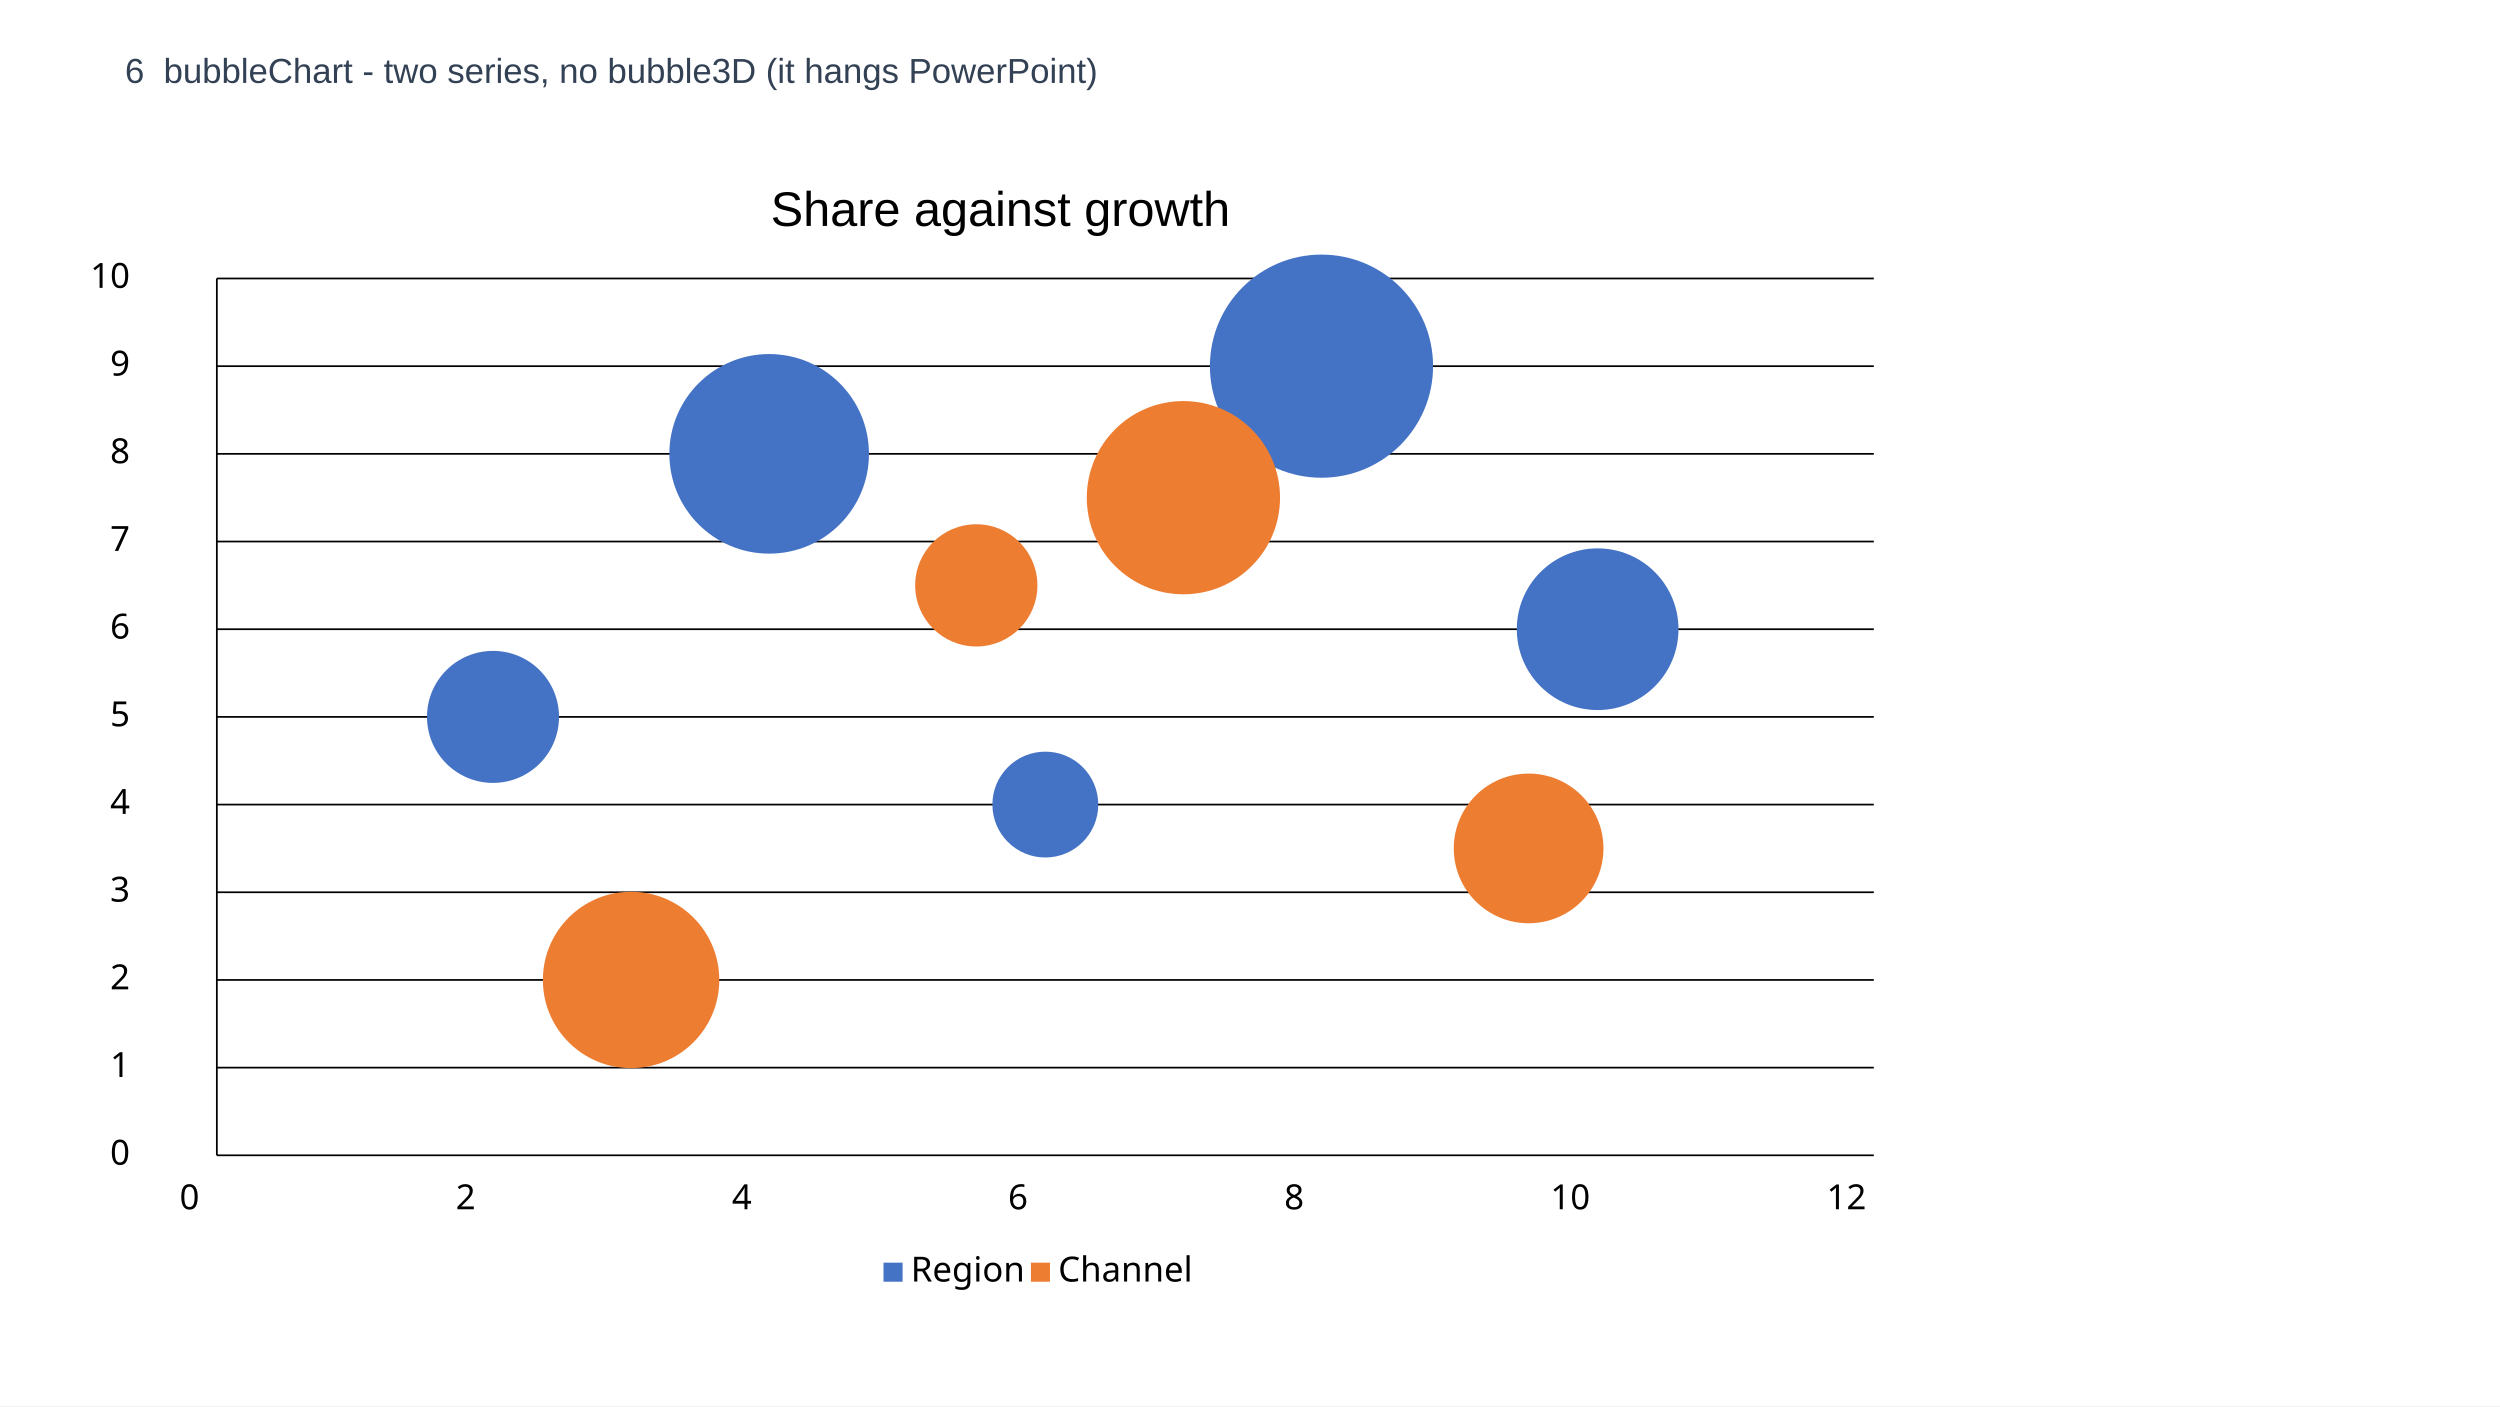
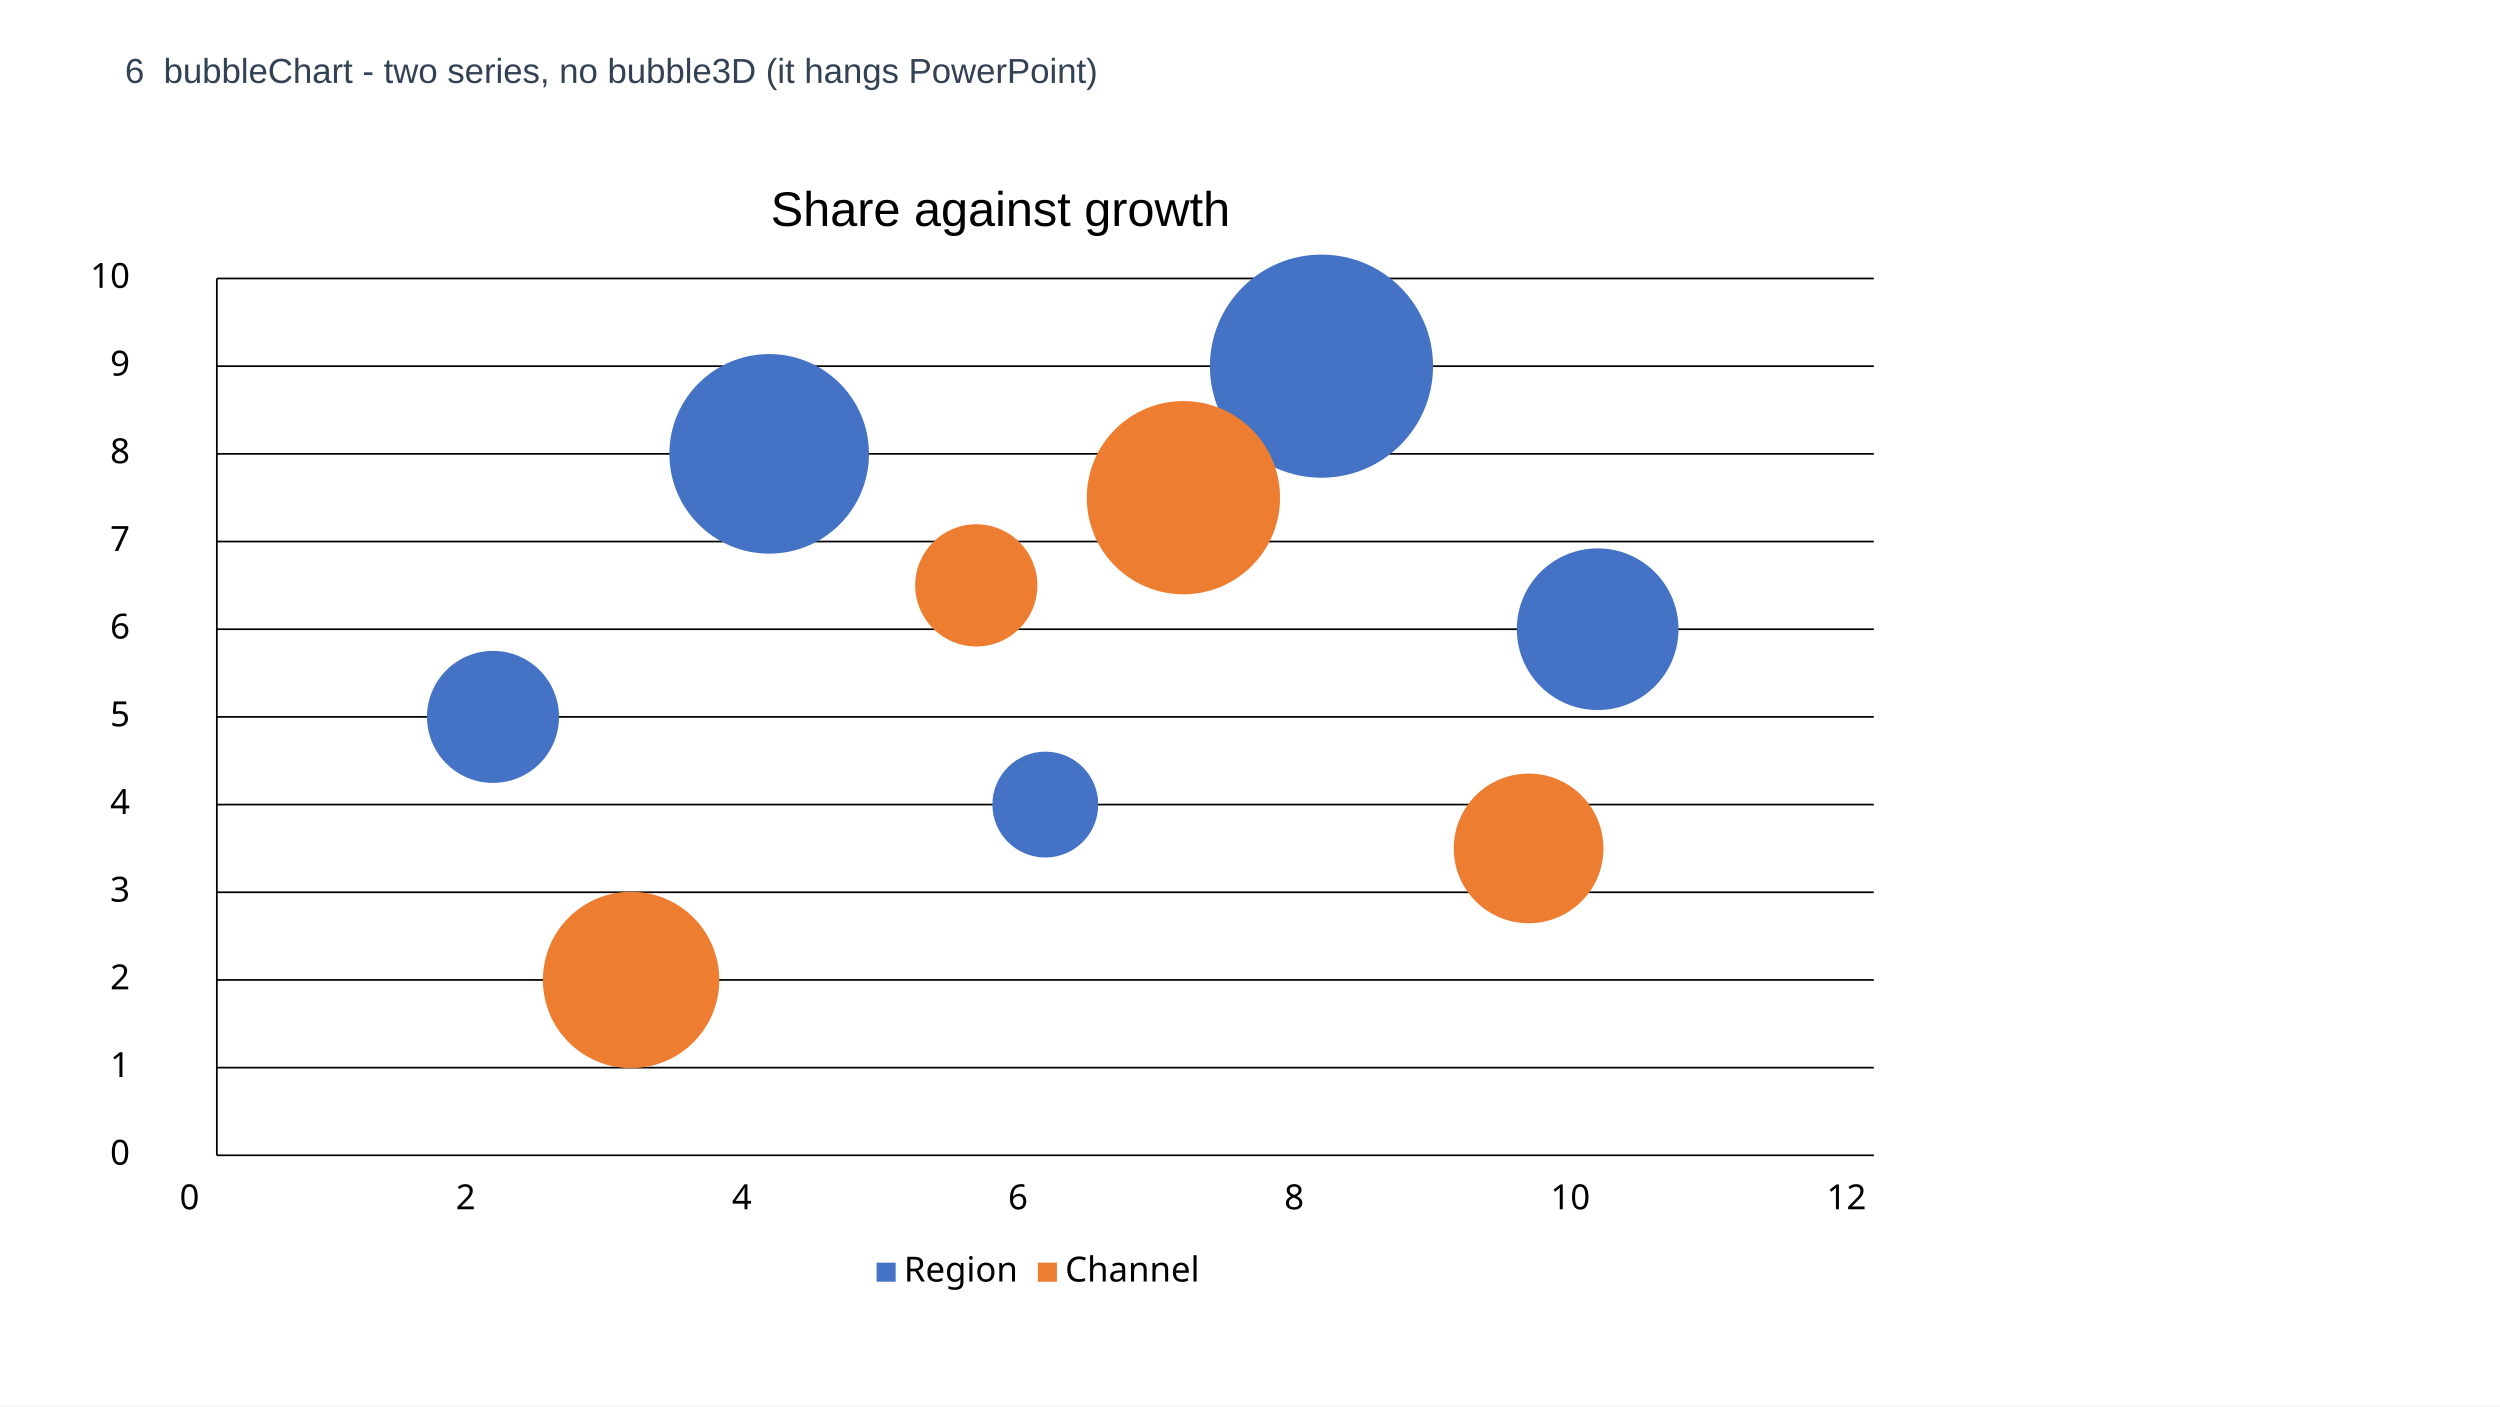
<svg xmlns="http://www.w3.org/2000/svg" viewBox="0 0 960 540" width="960" height="540">
  <rect width="960" height="540" fill="#ffffff" />
  <g role="img" aria-label="Caption" data-pptx-id="261.15" data-pptx-path="0" transform="translate(48, 18.667)">
    <rect fill="none" stroke="none" width="864" height="29.333" />
    <text x="0" y="13.174" xml:space="preserve">
      <tspan x="0" dy="0" text-anchor="start" font-size="13.333" font-family="Arial, Arimo, sans-serif" fill="#334155">6  bubbleChart - two series, no bubble3D (it hangs PowerPoint)</tspan>
    </text>
  </g>
  <g role="img" aria-label="bubbleChart" data-pptx-id="261.105" data-pptx-path="1" transform="translate(48, 61.333) scale(1, 1) translate(0, 0)">
    <g transform="translate(0, 6.981)">
      <rect fill="none" stroke="none" width="693.333" height="31.281" />
      <text x="0" y="18.444" xml:space="preserve">
        <tspan x="346.667" dy="0" text-anchor="middle" font-size="18.667" font-family="Arial, Arimo, sans-serif">Share against growth</tspan>
      </text>
    </g>
    <g transform="translate(35.268, 348.635)">
      <line stroke-width="0.667" stroke="#000000" fill="none" x1="0" y1="0" x2="636.276" y2="0" />
    </g>
    <g transform="translate(35.268, 314.965)">
      <line stroke-width="0.667" stroke="#000000" fill="none" x1="0" y1="0" x2="636.276" y2="0" />
    </g>
    <g transform="translate(35.268, 281.295)">
      <line stroke-width="0.667" stroke="#000000" fill="none" x1="0" y1="0" x2="636.276" y2="0" />
    </g>
    <g transform="translate(35.268, 247.625)">
      <line stroke-width="0.667" stroke="#000000" fill="none" x1="0" y1="0" x2="636.276" y2="0" />
    </g>
    <g transform="translate(35.268, 213.955)">
      <line stroke-width="0.667" stroke="#000000" fill="none" x1="0" y1="0" x2="636.276" y2="0" />
    </g>
    <g transform="translate(35.268, 180.285)">
      <line stroke-width="0.667" stroke="#000000" fill="none" x1="0" y1="0" x2="636.276" y2="0" />
    </g>
    <g transform="translate(35.268, 146.615)">
      <line stroke-width="0.667" stroke="#000000" fill="none" x1="0" y1="0" x2="636.276" y2="0" />
    </g>
    <g transform="translate(35.268, 112.944)">
      <line stroke-width="0.667" stroke="#000000" fill="none" x1="0" y1="0" x2="636.276" y2="0" />
    </g>
    <g transform="translate(35.268, 79.274)">
      <line stroke-width="0.667" stroke="#000000" fill="none" x1="0" y1="0" x2="636.276" y2="0" />
    </g>
    <g transform="translate(35.268, 45.604)">
      <line stroke-width="0.667" stroke="#000000" fill="none" x1="0" y1="0" x2="636.276" y2="0" />
    </g>
    <g transform="translate(115.967, 188.608)">
      <ellipse fill="#4472c4" stroke="none" cx="25.347" cy="25.347" rx="25.347" ry="25.347" />
    </g>
    <g transform="translate(209.039, 74.624)">
      <ellipse fill="#4472c4" stroke="none" cx="38.321" cy="38.321" rx="38.321" ry="38.321" />
    </g>
    <g transform="translate(333.083, 227.302)">
      <ellipse fill="#4472c4" stroke="none" cx="20.323" cy="20.323" rx="20.323" ry="20.323" />
    </g>
    <g transform="translate(416.608, 36.43)">
      <ellipse fill="#4472c4" stroke="none" cx="42.844" cy="42.844" rx="42.844" ry="42.844" />
    </g>
    <g transform="translate(534.455, 149.241)">
      <ellipse fill="#4472c4" stroke="none" cx="31.043" cy="31.043" rx="31.043" ry="31.043" />
    </g>
    <g transform="translate(160.466, 281.094)">
      <ellipse fill="#ed7d31" stroke="none" cx="33.871" cy="33.871" rx="33.871" ry="33.871" />
    </g>
    <g transform="translate(303.428, 139.983)">
      <ellipse fill="#ed7d31" stroke="none" cx="23.467" cy="23.467" rx="23.467" ry="23.467" />
    </g>
    <g transform="translate(369.325, 92.675)">
      <ellipse fill="#ed7d31" stroke="none" cx="37.104" cy="37.104" rx="37.104" ry="37.104" />
    </g>
    <g transform="translate(510.246, 235.719)">
      <ellipse fill="#ed7d31" stroke="none" cx="28.741" cy="28.741" rx="28.741" ry="28.741" />
    </g>
    <g transform="translate(35.268, 45.604)">
      <line stroke-width="0.667" stroke="#000000" fill="none" x1="0" y1="0" x2="0" y2="336.701" />
    </g>
    <g transform="translate(35.268, 382.305)">
      <line stroke-width="0.667" stroke="#000000" fill="none" x1="0" y1="0" x2="636.276" y2="0" />
    </g>
    <g transform="translate(0, 373.662)">
      <rect fill="none" stroke="none" width="22.911" height="24.414" />
      <text x="0" y="12.243" xml:space="preserve">
        <tspan x="22.911" dy="0" text-anchor="end" font-size="13.333" font-family="Aptos, Carlito, sans-serif" fill="#000000">0</tspan>
      </text>
    </g>
    <g transform="translate(0, 339.992)">
      <rect fill="none" stroke="none" width="22.911" height="24.414" />
      <text x="0" y="12.243" xml:space="preserve">
        <tspan x="22.911" dy="0" text-anchor="end" font-size="13.333" font-family="Aptos, Carlito, sans-serif" fill="#000000">1</tspan>
      </text>
    </g>
    <g transform="translate(0, 306.322)">
      <rect fill="none" stroke="none" width="22.911" height="24.414" />
      <text x="0" y="12.243" xml:space="preserve">
        <tspan x="22.911" dy="0" text-anchor="end" font-size="13.333" font-family="Aptos, Carlito, sans-serif" fill="#000000">2</tspan>
      </text>
    </g>
    <g transform="translate(0, 272.651)">
      <rect fill="none" stroke="none" width="22.911" height="24.414" />
      <text x="0" y="12.243" xml:space="preserve">
        <tspan x="22.911" dy="0" text-anchor="end" font-size="13.333" font-family="Aptos, Carlito, sans-serif" fill="#000000">3</tspan>
      </text>
    </g>
    <g transform="translate(0, 238.981)">
      <rect fill="none" stroke="none" width="22.911" height="24.414" />
      <text x="0" y="12.243" xml:space="preserve">
        <tspan x="22.911" dy="0" text-anchor="end" font-size="13.333" font-family="Aptos, Carlito, sans-serif" fill="#000000">4</tspan>
      </text>
    </g>
    <g transform="translate(0, 205.311)">
      <rect fill="none" stroke="none" width="22.911" height="24.414" />
      <text x="0" y="12.243" xml:space="preserve">
        <tspan x="22.911" dy="0" text-anchor="end" font-size="13.333" font-family="Aptos, Carlito, sans-serif" fill="#000000">5</tspan>
      </text>
    </g>
    <g transform="translate(0, 171.641)">
      <rect fill="none" stroke="none" width="22.911" height="24.414" />
      <text x="0" y="12.243" xml:space="preserve">
        <tspan x="22.911" dy="0" text-anchor="end" font-size="13.333" font-family="Aptos, Carlito, sans-serif" fill="#000000">6</tspan>
      </text>
    </g>
    <g transform="translate(0, 137.971)">
      <rect fill="none" stroke="none" width="22.911" height="24.414" />
      <text x="0" y="12.243" xml:space="preserve">
        <tspan x="22.911" dy="0" text-anchor="end" font-size="13.333" font-family="Aptos, Carlito, sans-serif" fill="#000000">7</tspan>
      </text>
    </g>
    <g transform="translate(0, 104.301)">
      <rect fill="none" stroke="none" width="22.911" height="24.414" />
      <text x="0" y="12.243" xml:space="preserve">
        <tspan x="22.911" dy="0" text-anchor="end" font-size="13.333" font-family="Aptos, Carlito, sans-serif" fill="#000000">8</tspan>
      </text>
    </g>
    <g transform="translate(0, 70.631)">
      <rect fill="none" stroke="none" width="22.911" height="24.414" />
      <text x="0" y="12.243" xml:space="preserve">
        <tspan x="22.911" dy="0" text-anchor="end" font-size="13.333" font-family="Aptos, Carlito, sans-serif" fill="#000000">9</tspan>
      </text>
    </g>
    <g transform="translate(0, 36.961)">
      <rect fill="none" stroke="none" width="22.911" height="24.414" />
      <text x="0" y="12.243" xml:space="preserve">
        <tspan x="22.911" dy="0" text-anchor="end" font-size="13.333" font-family="Aptos, Carlito, sans-serif" fill="#000000">10</tspan>
      </text>
    </g>
    <g transform="translate(25.04, 390.781)">
      <rect fill="none" stroke="none" width="20.456" height="24.414" />
      <text x="0" y="12.243" xml:space="preserve">
        <tspan x="10.228" dy="0" text-anchor="middle" font-size="13.333" font-family="Aptos, Carlito, sans-serif" fill="#000000">0</tspan>
      </text>
    </g>
    <g transform="translate(131.086, 390.781)">
      <rect fill="none" stroke="none" width="20.456" height="24.414" />
      <text x="0" y="12.243" xml:space="preserve">
        <tspan x="10.228" dy="0" text-anchor="middle" font-size="13.333" font-family="Aptos, Carlito, sans-serif" fill="#000000">2</tspan>
      </text>
    </g>
    <g transform="translate(237.132, 390.781)">
      <rect fill="none" stroke="none" width="20.456" height="24.414" />
      <text x="0" y="12.243" xml:space="preserve">
        <tspan x="10.228" dy="0" text-anchor="middle" font-size="13.333" font-family="Aptos, Carlito, sans-serif" fill="#000000">4</tspan>
      </text>
    </g>
    <g transform="translate(343.178, 390.781)">
      <rect fill="none" stroke="none" width="20.456" height="24.414" />
      <text x="0" y="12.243" xml:space="preserve">
        <tspan x="10.228" dy="0" text-anchor="middle" font-size="13.333" font-family="Aptos, Carlito, sans-serif" fill="#000000">6</tspan>
      </text>
    </g>
    <g transform="translate(449.224, 390.781)">
      <rect fill="none" stroke="none" width="20.456" height="24.414" />
      <text x="0" y="12.243" xml:space="preserve">
        <tspan x="10.228" dy="0" text-anchor="middle" font-size="13.333" font-family="Aptos, Carlito, sans-serif" fill="#000000">8</tspan>
      </text>
    </g>
    <g transform="translate(551.709, 390.781)">
      <rect fill="none" stroke="none" width="27.578" height="24.414" />
      <text x="0" y="12.243" xml:space="preserve">
        <tspan x="13.789" dy="0" text-anchor="middle" font-size="13.333" font-family="Aptos, Carlito, sans-serif" fill="#000000">10</tspan>
      </text>
    </g>
    <g transform="translate(657.755, 390.781)">
      <rect fill="none" stroke="none" width="27.578" height="24.414" />
      <text x="0" y="12.243" xml:space="preserve">
        <tspan x="13.789" dy="0" text-anchor="middle" font-size="13.333" font-family="Aptos, Carlito, sans-serif" fill="#000000">12</tspan>
      </text>
    </g>
-     <g transform="translate(291.27, 423.527)">
+     <g transform="translate(288.61, 423.527)">
      <rect fill="#4472c4" stroke="none" width="7.32" height="7.32" />
    </g>
-     <g transform="translate(301.75, 418.543)">
+     <g transform="translate(299.09, 418.543)">
      <rect fill="none" stroke="none" width="52.786" height="24.414" />
      <text x="0" y="12.243" xml:space="preserve">
        <tspan x="0" dy="0" text-anchor="start" font-size="13.333" font-family="Aptos, Carlito, sans-serif" fill="#000000">Region</tspan>
      </text>
    </g>
-     <g transform="translate(347.87, 423.527)">
+     <g transform="translate(350.543, 423.527)">
      <rect fill="#ed7d31" stroke="none" width="7.32" height="7.32" />
    </g>
-     <g transform="translate(358.35, 418.543)">
+     <g transform="translate(361.023, 418.543)">
      <rect fill="none" stroke="none" width="62.194" height="24.414" />
      <text x="0" y="12.243" xml:space="preserve">
        <tspan x="0" dy="0" text-anchor="start" font-size="13.333" font-family="Aptos, Carlito, sans-serif" fill="#000000">Channel</tspan>
      </text>
    </g>
  </g>
</svg>
